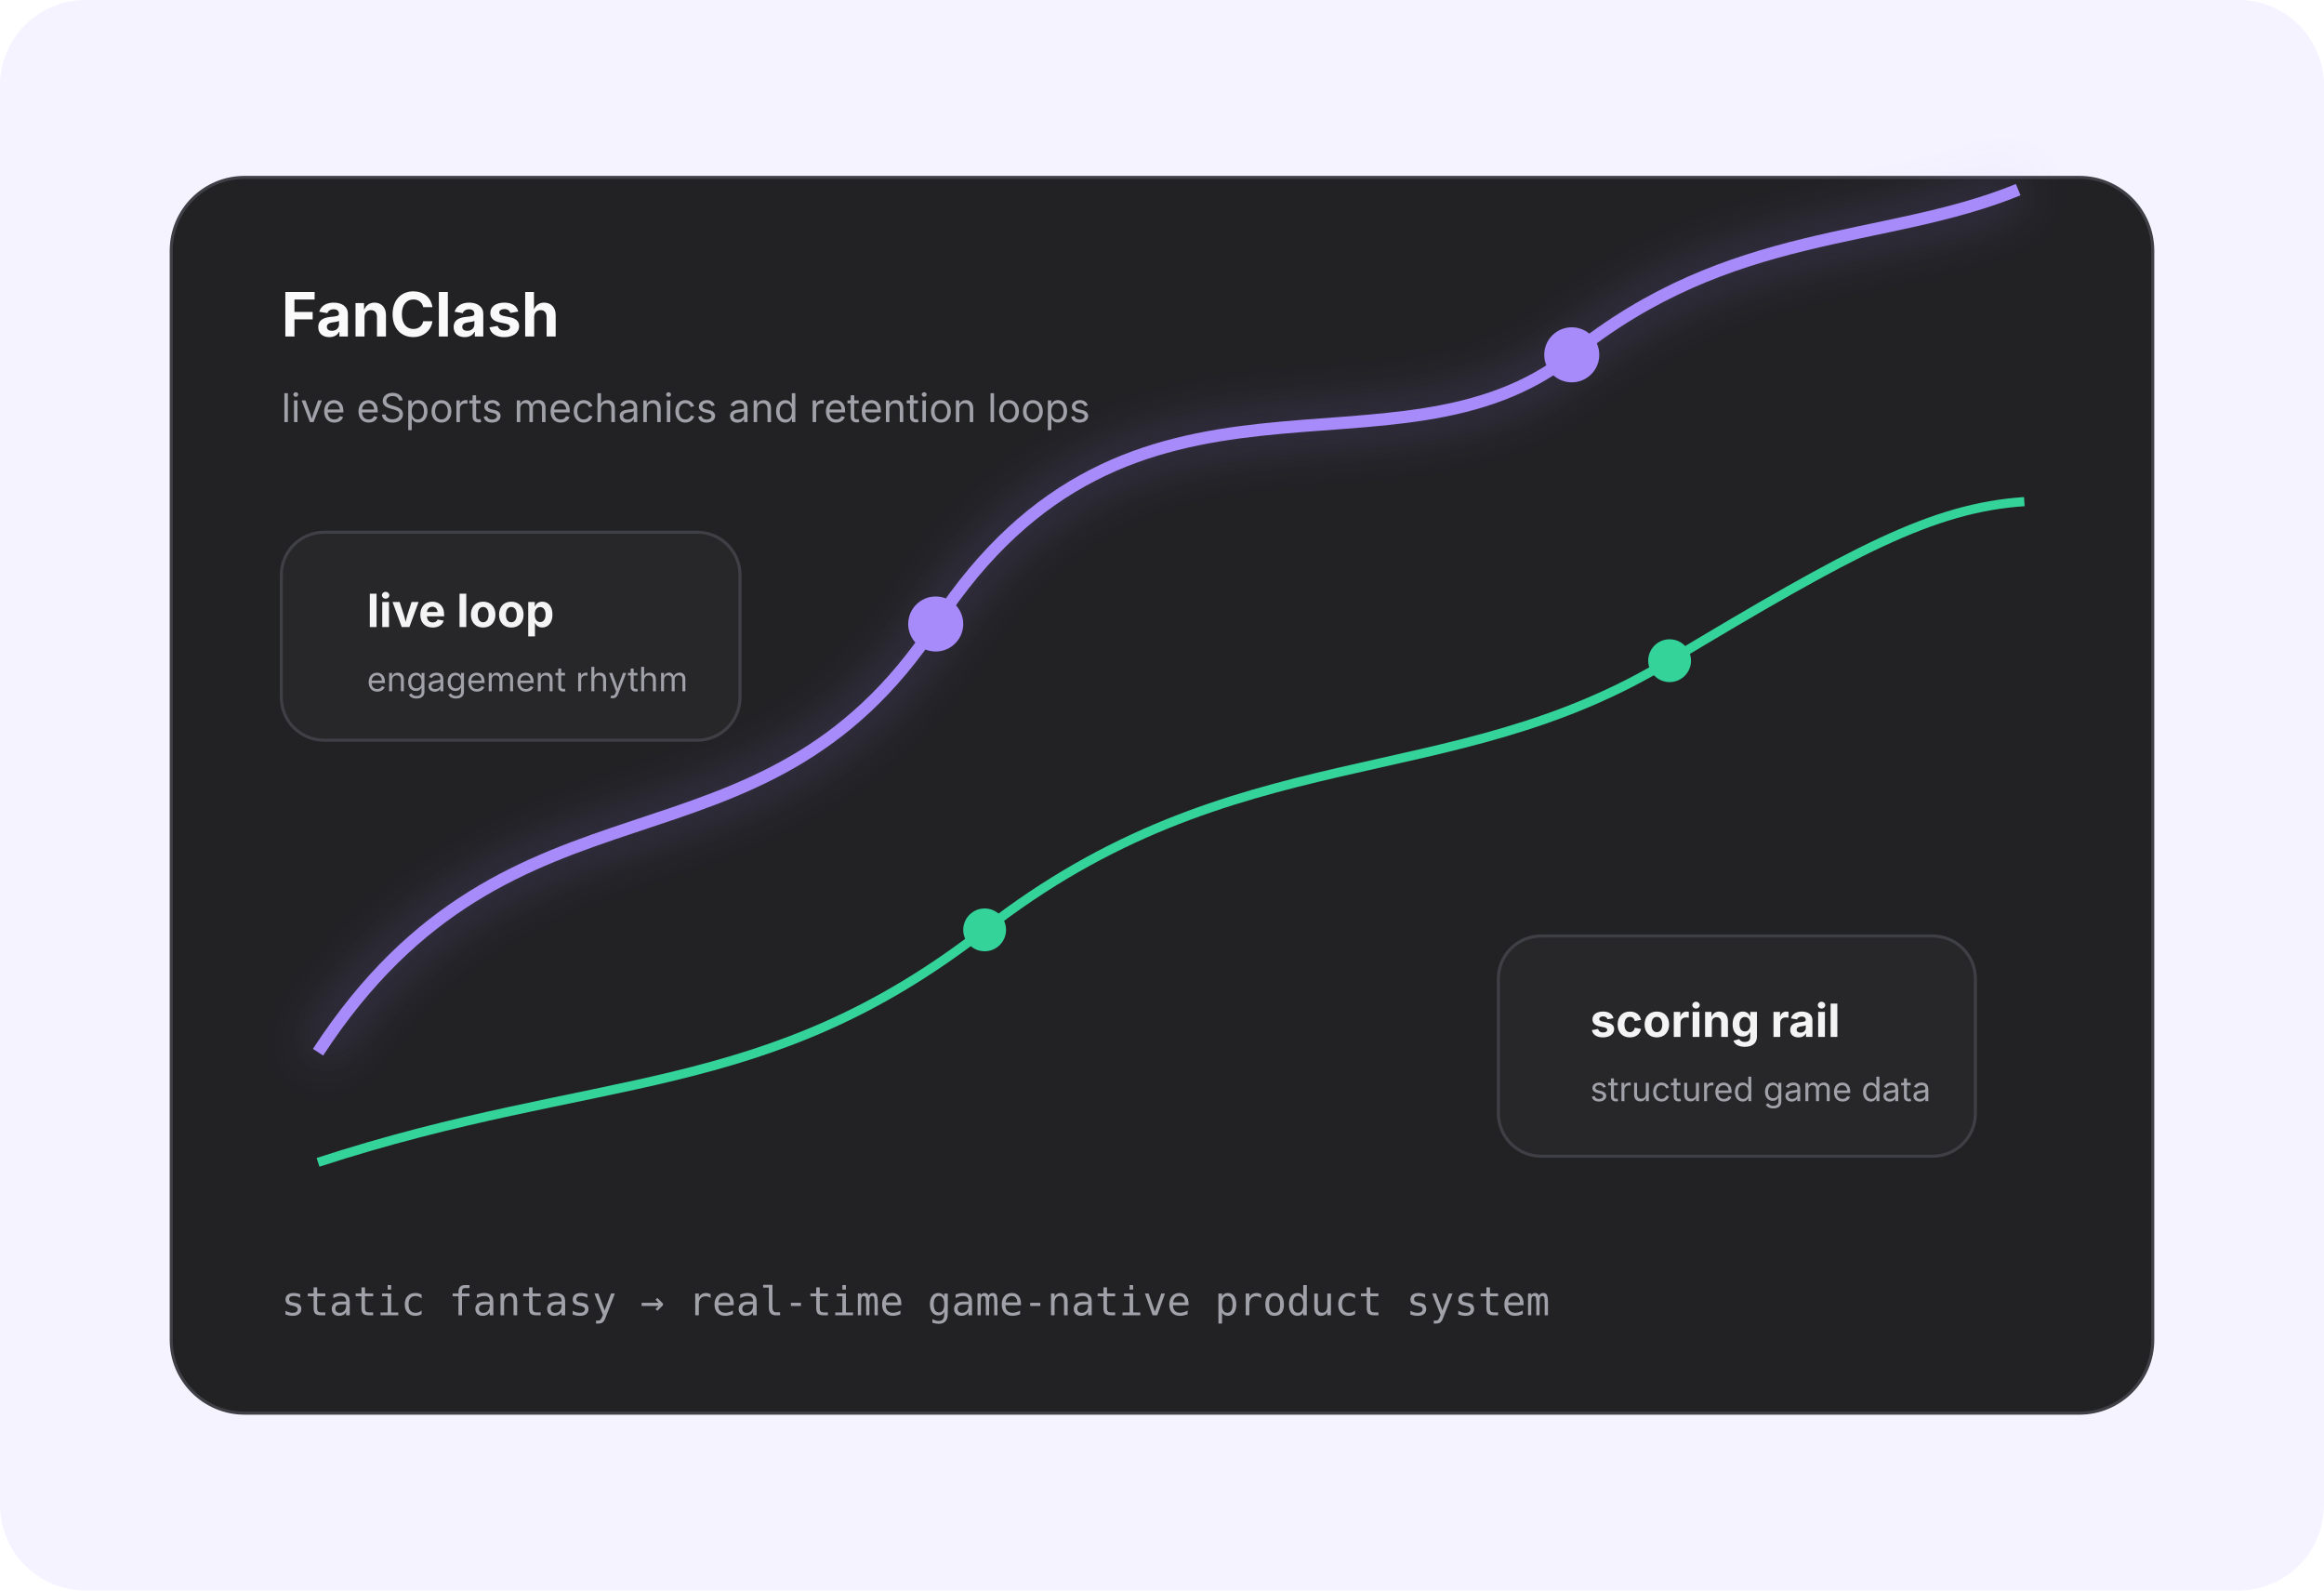
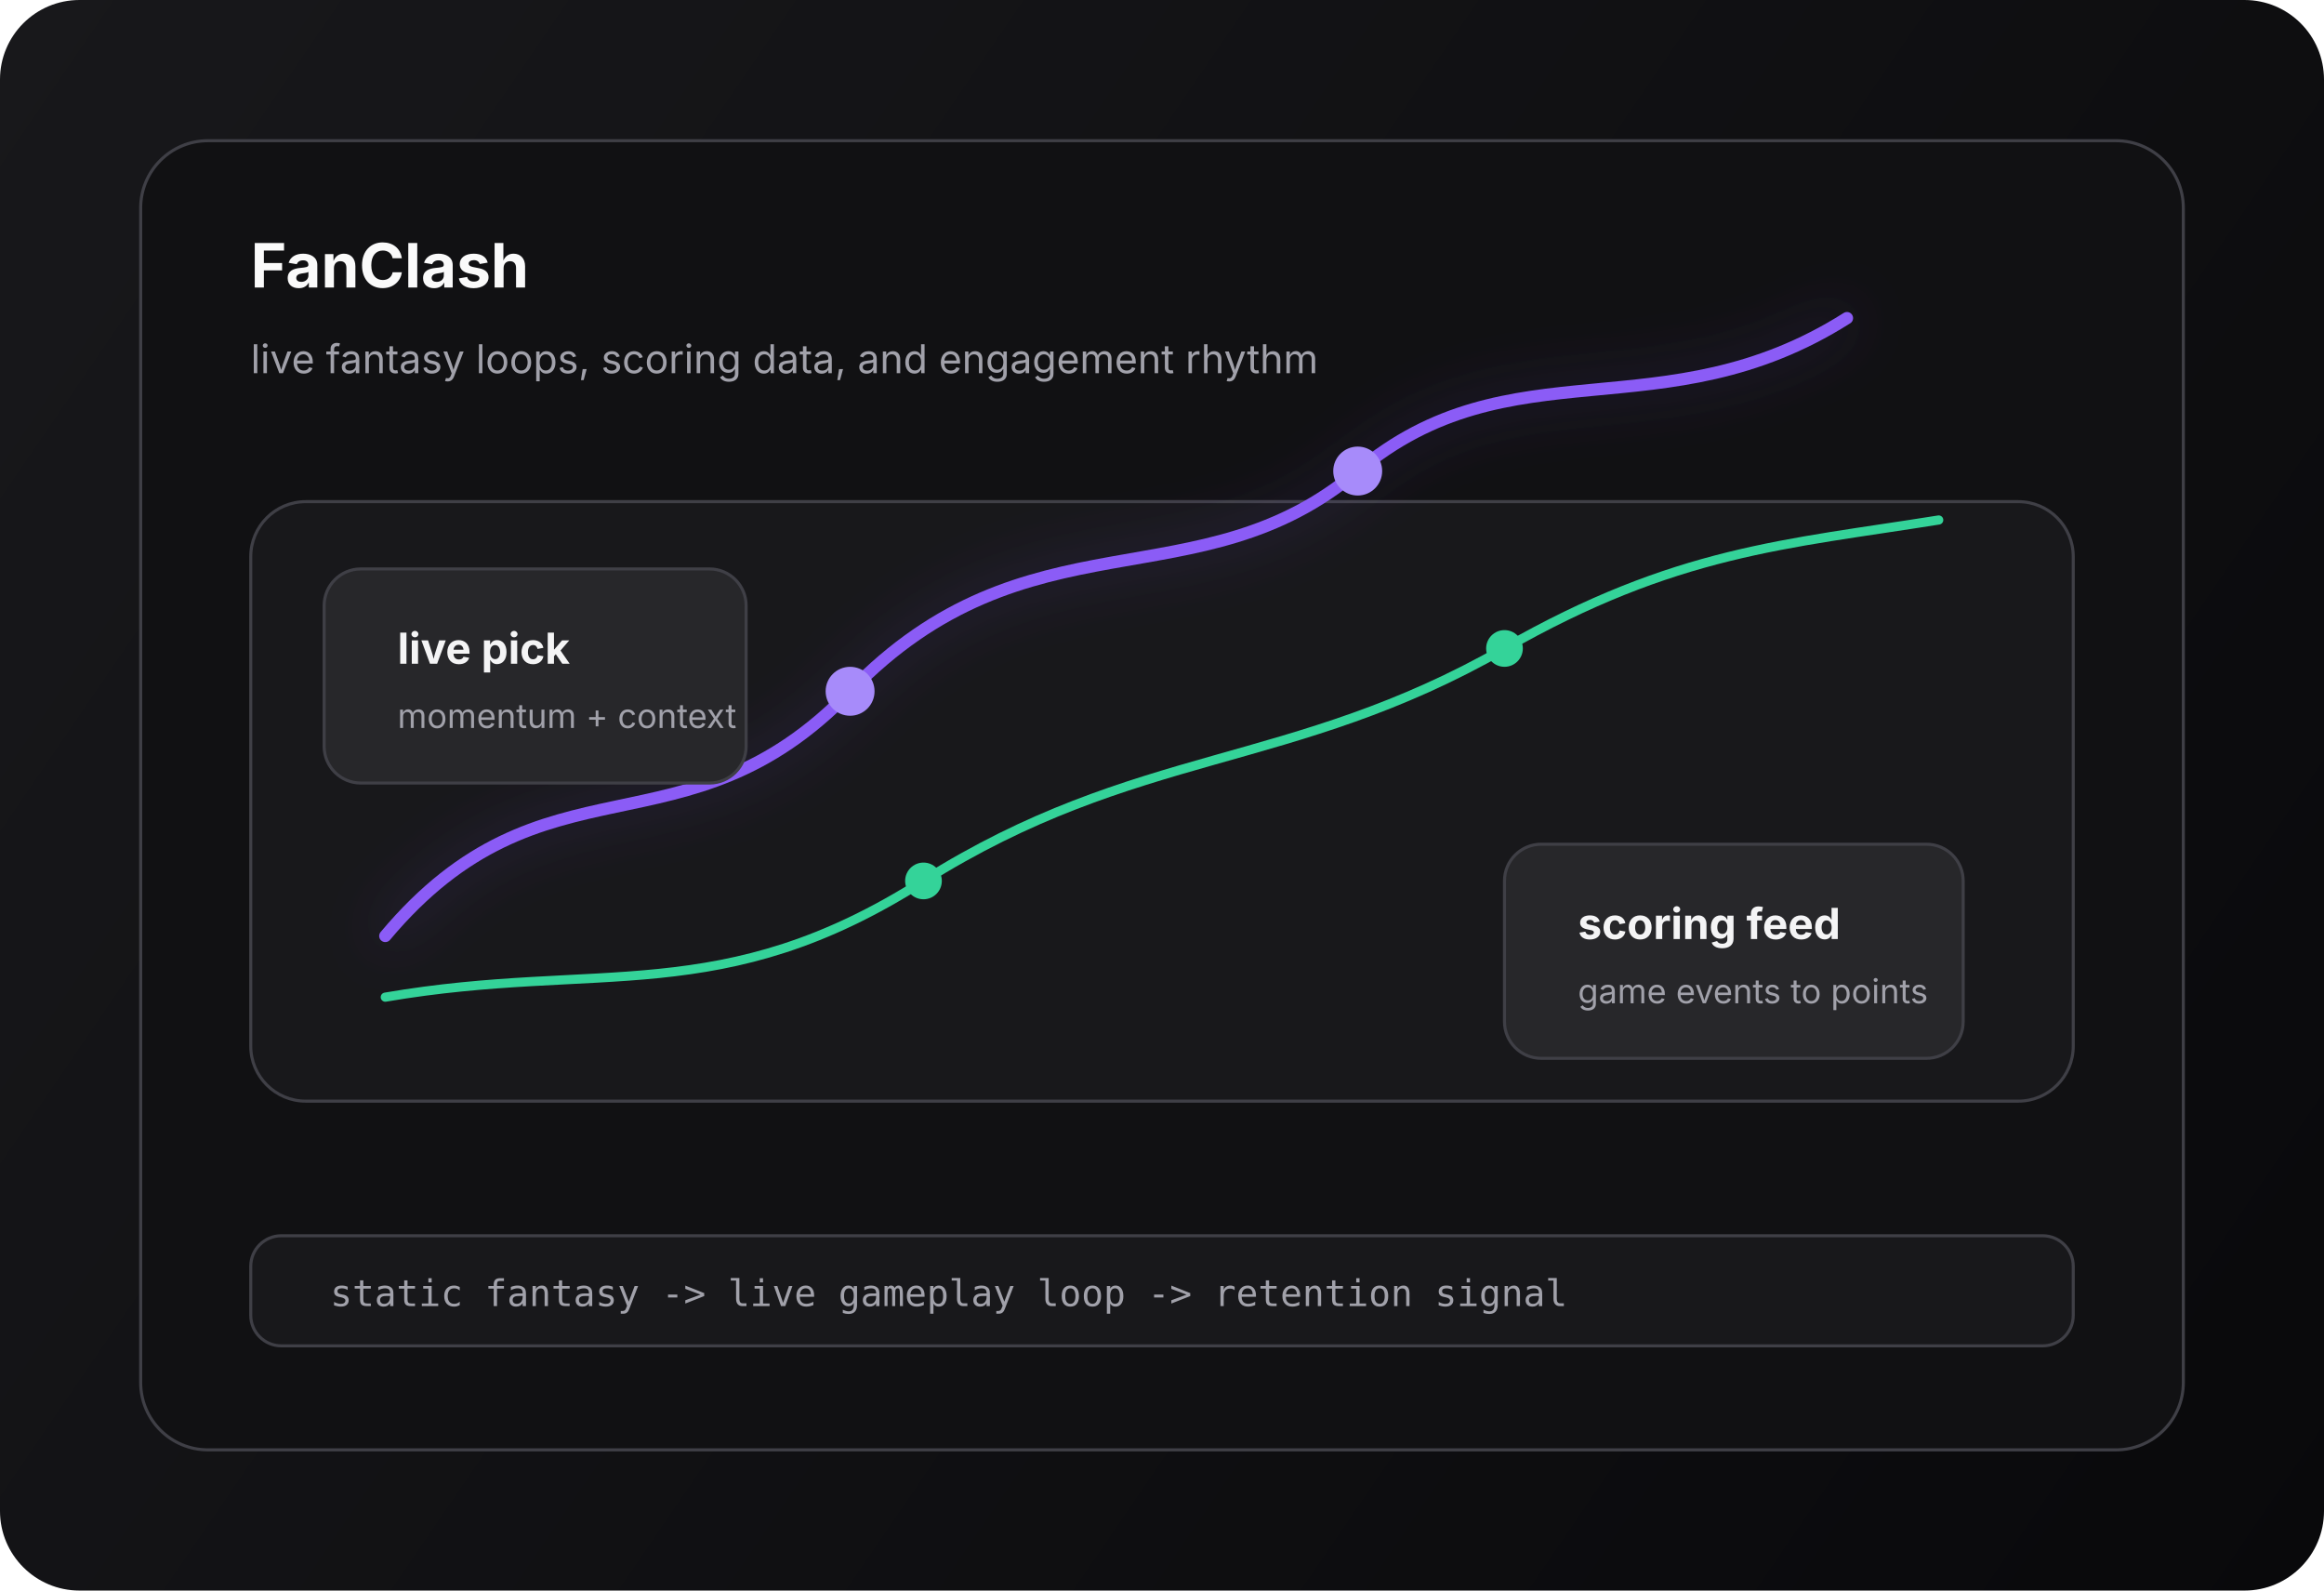
<svg xmlns="http://www.w3.org/2000/svg" width="760" height="520" viewBox="0 0 760 520" fill="none">
  <defs>
-     <linearGradient id="bg" x1="0" y1="0" x2="760" y2="520">
-       <stop stop-color="#F5F3FF" />
-       <stop offset="1" stop-color="#18181B" />
+     <linearGradient id="bg" x1="0" y1="0" x2="760" y2="520" gradientUnits="userSpaceOnUse">
+       <stop stop-color="#18181B" />
+       <stop offset="1" stop-color="#09090B" />
    </linearGradient>
-     <filter id="glow">
-       <feDropShadow dx="0" dy="0" stdDeviation="8" flood-color="#A78BFA" flood-opacity="0.45" />
+     <filter id="softGlow" x="-20%" y="-20%" width="140%" height="140%">
+       <feDropShadow dx="0" dy="0" stdDeviation="9" flood-color="#8B5CF6" flood-opacity="0.28" />
    </filter>
  </defs>
-   <rect width="760" height="520" rx="28" fill="url(#bg)" />
-   <rect x="56" y="58" width="648" height="404" rx="24" fill="#111113" fill-opacity="0.92" stroke="#3F3F46" />
-   <text x="92" y="110" fill="#FAFAFA" font-family="Inter, Arial" font-size="20" font-weight="750">FanClash</text>
-   <text x="92" y="138" fill="#A1A1AA" font-family="Inter, Arial" font-size="13">live eSports mechanics and retention loops</text>
-   <path d="M104 344C168 246 248 292 306 204C370 106 456 162 514 116C566 74 616 80 660 62" stroke="#A78BFA" stroke-width="4" filter="url(#glow)" />
-   <path d="M104 380C196 350 250 360 322 304C404 240 474 260 546 216C606 180 632 166 662 164" stroke="#34D399" stroke-width="3" />
-   <g fill="#27272A" stroke="#3F3F46">
-     <rect x="92" y="174" width="150" height="68" rx="14" />
-     <rect x="490" y="306" width="156" height="72" rx="14" />
+   <rect width="760" height="520" rx="26" fill="url(#bg)" />
+   <rect x="46" y="46" width="668" height="428" rx="22" fill="#111113" stroke="#3F3F46" />
+   <text x="82" y="94" fill="#FAFAFA" font-family="Inter, Arial, sans-serif" font-size="20" font-weight="750">FanClash</text>
+   <text x="82" y="122" fill="#A1A1AA" font-family="Inter, Arial, sans-serif" font-size="13">live fantasy loops, scoring data, and engagement rhythm</text>
+   <rect x="82" y="164" width="596" height="196" rx="18" fill="#18181B" stroke="#3F3F46" />
+   <path d="M126 306C178 244 224 282 278 226C336 166 392 198 444 154C494 112 544 142 604 104" stroke="#8B5CF6" stroke-width="4" stroke-linecap="round" filter="url(#softGlow)" />
+   <path d="M126 326C196 314 236 330 302 288C372 244 422 252 492 212C548 180 584 178 634 170" stroke="#34D399" stroke-width="3" stroke-linecap="round" />
+   <g>
+     <rect x="106" y="186" width="138" height="70" rx="12" fill="#27272A" stroke="#3F3F46" />
+     <text x="130" y="217" fill="#F4F4F5" font-family="Inter, Arial, sans-serif" font-size="14" font-weight="750">live pick</text>
+     <text x="130" y="238" fill="#A1A1AA" font-family="Inter, Arial, sans-serif" font-size="11">momentum + context</text>
  </g>
-   <text x="120" y="205" fill="#F4F4F5" font-family="Inter, Arial" font-size="15" font-weight="700">live loop</text>
-   <text x="120" y="226" fill="#A1A1AA" font-family="Inter, Arial" font-size="11">engagement rhythm</text>
-   <text x="520" y="339" fill="#F4F4F5" font-family="Inter, Arial" font-size="15" font-weight="700">scoring rail</text>
-   <text x="520" y="360" fill="#A1A1AA" font-family="Inter, Arial" font-size="11">structured game data</text>
-   <circle cx="306" cy="204" r="9" fill="#A78BFA" />
-   <circle cx="514" cy="116" r="9" fill="#A78BFA" />
-   <circle cx="322" cy="304" r="7" fill="#34D399" />
-   <circle cx="546" cy="216" r="7" fill="#34D399" />
-   <text x="92" y="430" fill="#A1A1AA" font-family="JetBrains Mono, monospace" font-size="13">static fantasy → real-time game-native product system</text>
+   <g>
+     <rect x="492" y="276" width="150" height="70" rx="12" fill="#27272A" stroke="#3F3F46" />
+     <text x="516" y="307" fill="#F4F4F5" font-family="Inter, Arial, sans-serif" font-size="14" font-weight="750">scoring feed</text>
+     <text x="516" y="328" fill="#A1A1AA" font-family="Inter, Arial, sans-serif" font-size="11">game events to points</text>
+   </g>
+   <circle cx="278" cy="226" r="8" fill="#A78BFA" />
+   <circle cx="444" cy="154" r="8" fill="#A78BFA" />
+   <circle cx="302" cy="288" r="6" fill="#34D399" />
+   <circle cx="492" cy="212" r="6" fill="#34D399" />
+   <rect x="82" y="404" width="596" height="36" rx="10" fill="#18181B" stroke="#3F3F46" />
+   <text x="108" y="427" fill="#A1A1AA" font-family="JetBrains Mono, monospace" font-size="12">static fantasy -&gt; live gameplay loop -&gt; retention signal</text>
</svg>
